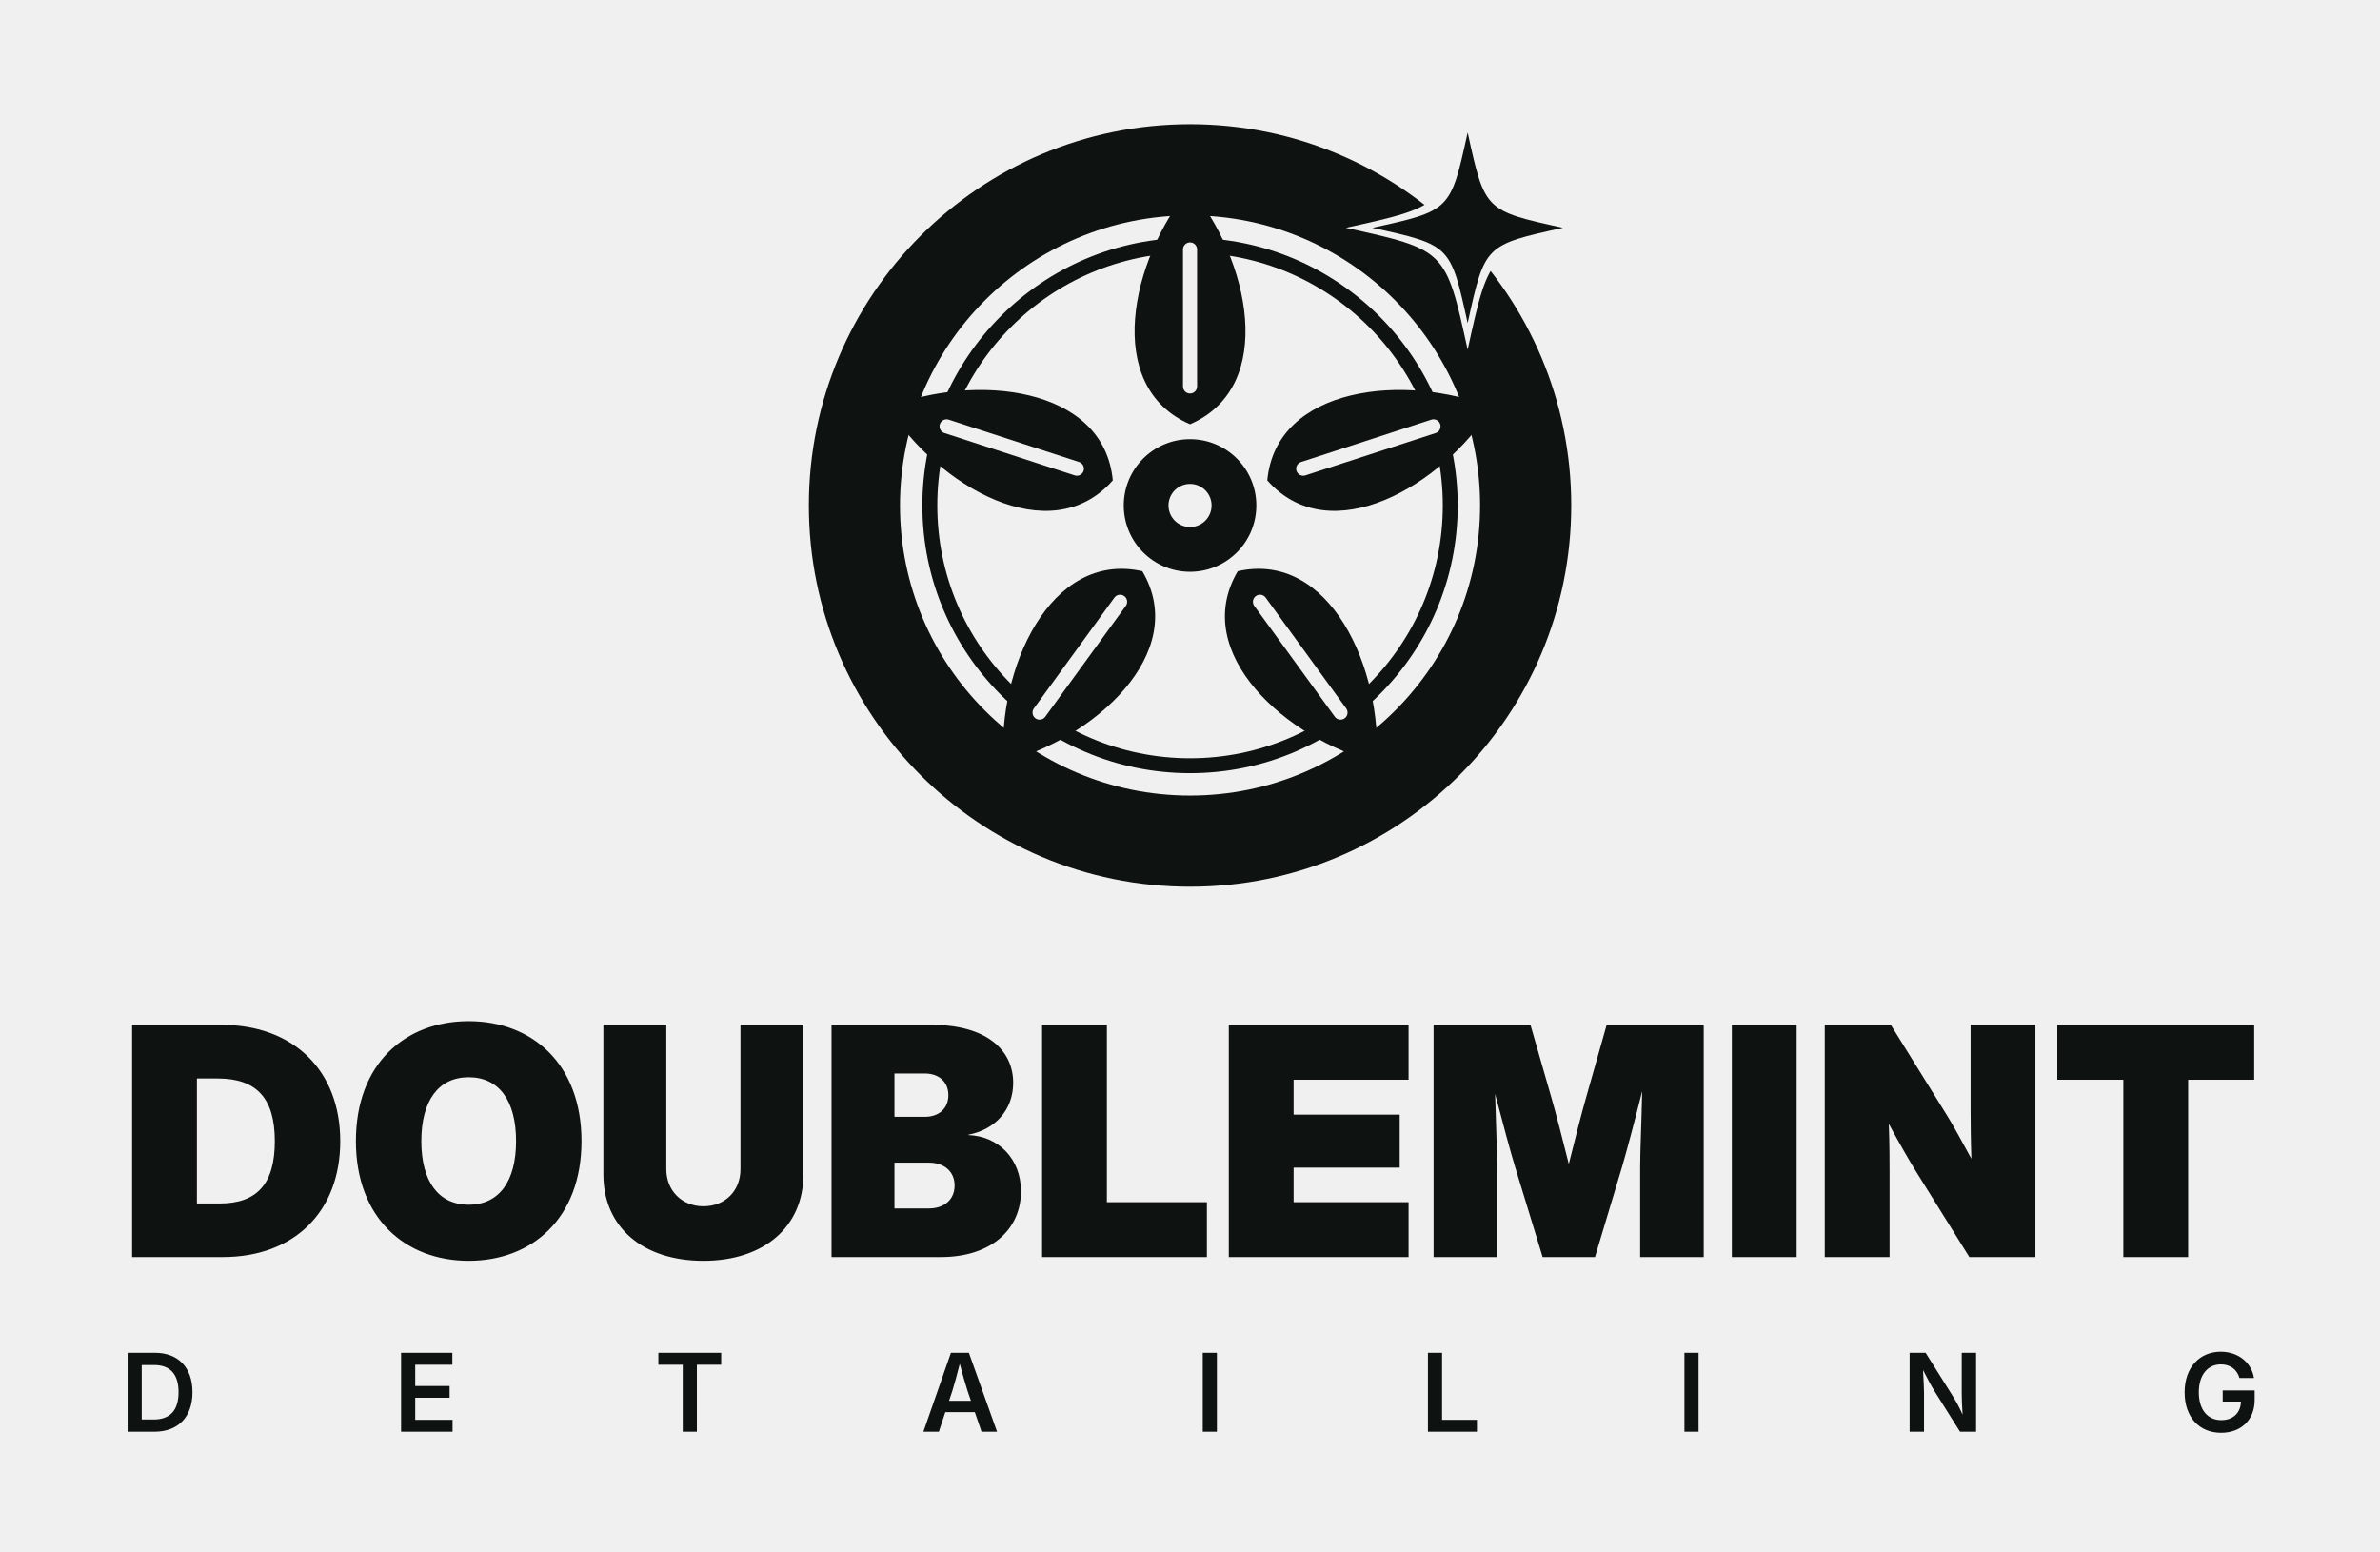
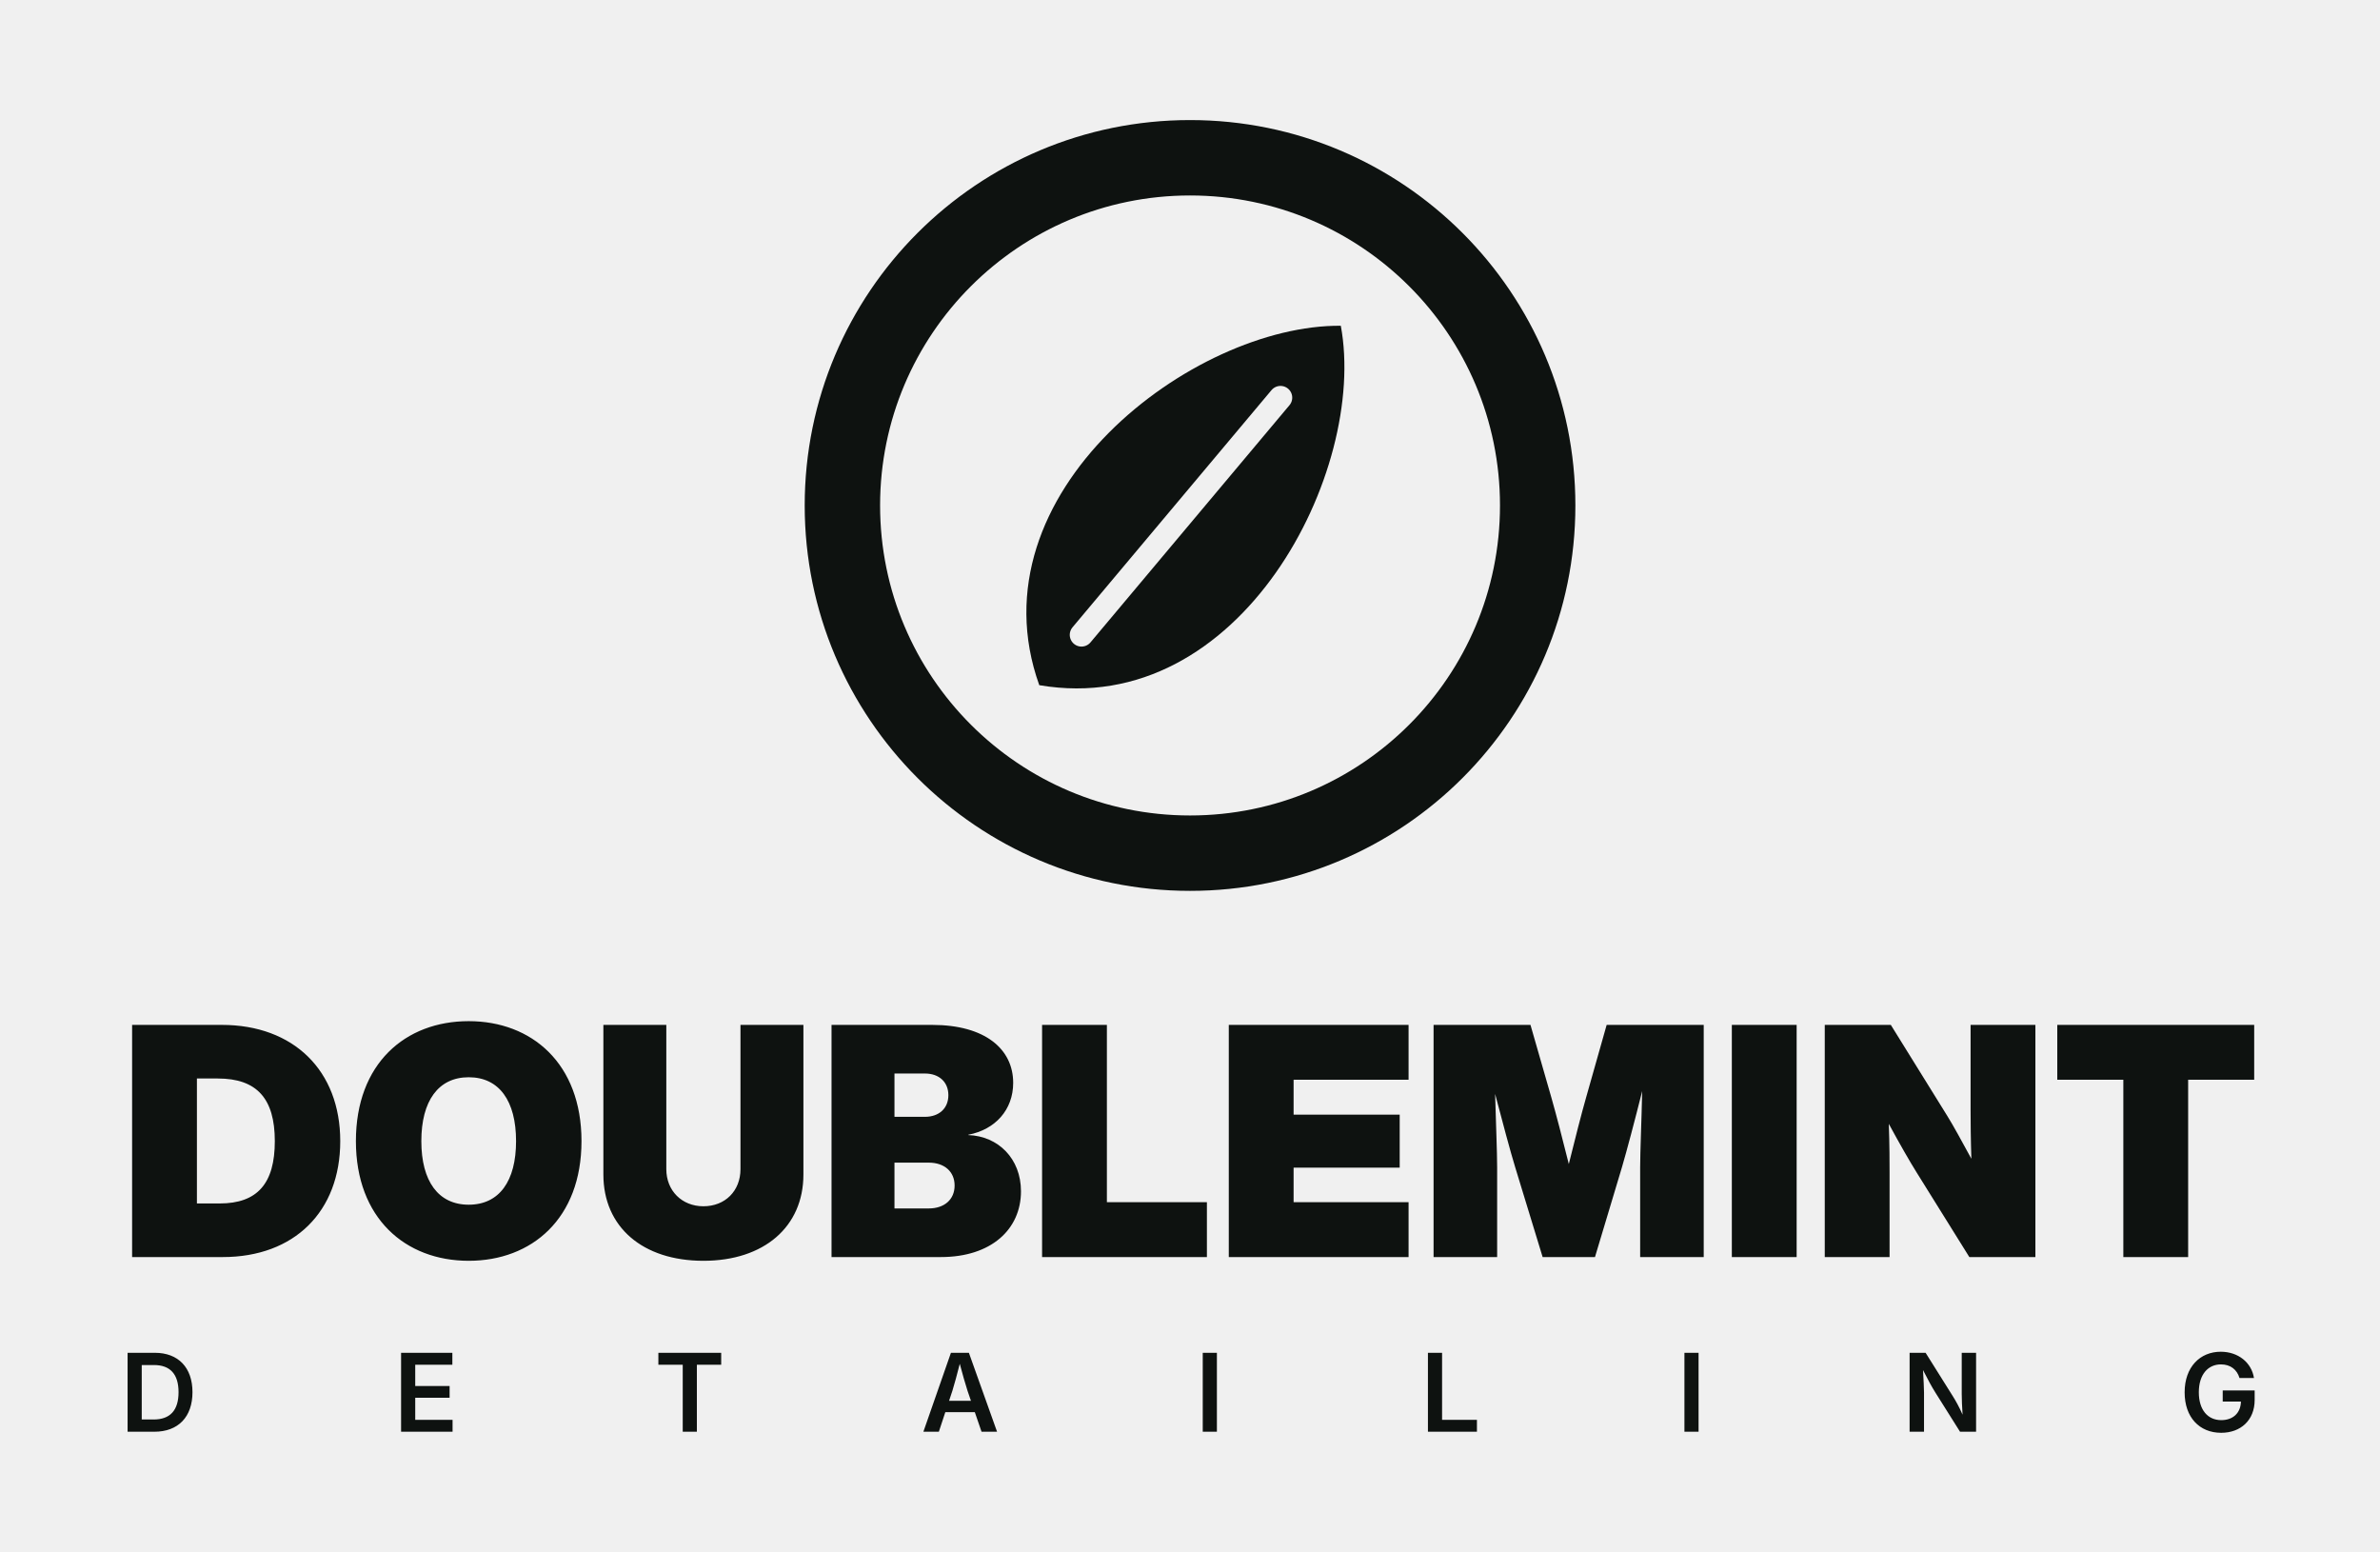
<svg xmlns="http://www.w3.org/2000/svg" viewBox="0 0 477.4 311.1" width="477" height="311">
-   <g transform="translate(161.4132 24) scale(1.662256) translate(-3.5 -3.5)">
+   <g transform="translate(161.4132 24) scale(1.680324) translate(-4 -4)">
    <mask id="m-s-black" maskUnits="userSpaceOnUse" x="0" y="0" width="100" height="100">
      <rect width="100" height="100" fill="#fff" />
-       <path d="M0,-4.56 L0,-21.09" transform="translate(50 50) rotate(0.0) translate(0 -9.8)" fill="none" stroke="#000" stroke-width="1.7" stroke-linecap="round" />
-       <path d="M0,-4.56 L0,-21.09" transform="translate(50 50) rotate(72.0) translate(0 -9.8)" fill="none" stroke="#000" stroke-width="1.7" stroke-linecap="round" />
-       <path d="M0,-4.56 L0,-21.09" transform="translate(50 50) rotate(144.0) translate(0 -9.8)" fill="none" stroke="#000" stroke-width="1.7" stroke-linecap="round" />
-       <path d="M0,-4.56 L0,-21.09" transform="translate(50 50) rotate(216.0) translate(0 -9.8)" fill="none" stroke="#000" stroke-width="1.7" stroke-linecap="round" />
-       <path d="M0,-4.56 L0,-21.09" transform="translate(50 50) rotate(288.0) translate(0 -9.8)" fill="none" stroke="#000" stroke-width="1.7" stroke-linecap="round" />
-       <path d="M83.5,1.8 C86.146,13.854 86.146,13.854 98.2,16.5 C86.146,19.146 86.146,19.146 83.5,31.2 C80.854,19.146 80.854,19.146 68.8,16.5 C80.854,13.854 80.854,13.854 83.5,1.8Z" fill="#000" />
-       <circle cx="50" cy="50" r="2.6" fill="#000" />
+       <path d="M0,20.16 L0,-16.80" transform="translate(50 50) rotate(40)" stroke="#000" stroke-width="2.8" stroke-linecap="round" />
    </mask>
+     <path d="M4,50 a46,46 0 1,0 92,0 a46,46 0 1,0 -92,0ZM13,50 a37,37 0 1,0 74,0 a37,37 0 1,0 -74,0Z" fill-rule="evenodd" fill="#0E1210" />
    <g mask="url(#m-s-black)">
-       <path d="M4,50 a46,46 0 1,0 92,0 a46,46 0 1,0 -92,0ZM15,50 a35,35 0 1,0 70,0 a35,35 0 1,0 -70,0Z" fill-rule="evenodd" fill="#0E1210" />
-       <circle cx="50" cy="50" r="31.4" fill="none" stroke="#0E1210" stroke-width="1.8" />
-       <g fill="#0E1210">
-         <path d="M0,0 C10.54,-4.56 7.14,-19.95 0,-28.50 C-7.14,-19.95 -10.54,-4.56 0,0Z" transform="translate(50 50) rotate(0.0) translate(0 -9.8)" />
-         <path d="M0,0 C10.54,-4.56 7.14,-19.95 0,-28.50 C-7.14,-19.95 -10.54,-4.56 0,0Z" transform="translate(50 50) rotate(72.0) translate(0 -9.8)" />
-         <path d="M0,0 C10.54,-4.56 7.14,-19.95 0,-28.50 C-7.14,-19.95 -10.54,-4.56 0,0Z" transform="translate(50 50) rotate(144.0) translate(0 -9.8)" />
-         <path d="M0,0 C10.54,-4.56 7.14,-19.95 0,-28.50 C-7.14,-19.95 -10.54,-4.56 0,0Z" transform="translate(50 50) rotate(216.0) translate(0 -9.8)" />
-         <path d="M0,0 C10.54,-4.56 7.14,-19.95 0,-28.50 C-7.14,-19.95 -10.54,-4.56 0,0Z" transform="translate(50 50) rotate(288.0) translate(0 -9.8)" />
-         <circle cx="50" cy="50" r="8" />
-       </g>
+       <path d="M0,28.0 C21.08,15.68 13.60,-16.80 0,-28.0 C-13.60,-16.80 -21.08,15.68 0,28.0Z" transform="translate(50 50) rotate(40)" fill="#0E1210" />
    </g>
-     <path d="M83.5,5.0 C85.57,14.43 85.57,14.43 95.0,16.5 C85.57,18.57 85.57,18.57 83.5,28.0 C81.43,18.57 81.43,18.57 72.0,16.5 C81.43,14.43 81.43,14.43 83.5,5.0Z" fill="#0E1210" />
  </g>
  <path d="M44.688 252.032C59.031 252.032 68.25 242.907 68.25 228.782C68.25 214.626 58.875 205.47 44.5 205.47H26.5V252.032ZM39.5 241.282V216.22H43.688C51.531 216.22 55.125 220.251 55.125 228.782C55.125 237.251 51.656 241.282 44.062 241.282ZM94.015 252.782C106.671 252.782 116.64 244.314 116.64 228.782C116.64 213.22 106.671 204.72 94.015 204.72C81.296 204.72 71.39 213.22 71.39 228.782C71.39 244.22 81.296 252.782 94.015 252.782ZM94.015 241.532C87.921 241.532 84.515 236.814 84.515 228.782C84.515 220.72 87.921 215.97 94.015 215.97C100.14 215.97 103.515 220.72 103.515 228.782C103.515 236.814 100.14 241.532 94.015 241.532ZM141.093 252.782C153.249 252.782 161.155 245.97 161.155 235.47V205.47H148.53V234.407C148.53 238.751 145.468 241.845 141.093 241.845C136.78 241.845 133.655 238.72 133.655 234.407V205.47H121.03V235.47C121.03 246.001 128.905 252.782 141.093 252.782ZM166.795 252.032H188.733C198.826 252.032 204.795 246.47 204.795 238.845C204.795 232.282 200.233 227.782 194.233 227.564V227.501C199.639 226.47 203.233 222.501 203.233 217.095C203.233 210.314 197.608 205.47 186.983 205.47H166.795ZM179.42 242.282V233.095H186.295C189.451 233.095 191.483 234.907 191.483 237.689C191.483 240.47 189.451 242.282 186.295 242.282ZM179.42 223.907V215.22H185.514C188.389 215.22 190.233 216.939 190.233 219.564C190.233 222.189 188.389 223.907 185.514 223.907ZM209.029 252.032H242.091V241.032H222.029V205.47H209.029ZM246.481 252.032H282.544V241.032H259.481V234.095H280.762V223.47H259.481V216.47H282.544V205.47H246.481Z" fill="#0E1210" />
  <path d="M287.559 252.032H300.309V234.032C300.309 231.032 300.059 225.064 299.902 219.314C301.402 225.001 302.965 230.876 303.934 234.032L309.434 252.032H319.934L325.34 234.032C326.309 230.751 327.934 224.595 329.402 218.751C329.277 224.657 328.996 230.907 328.996 234.032V252.032H341.746V205.47H322.277L318.152 220.032C317.246 223.189 315.871 228.595 314.684 233.376C313.496 228.595 312.09 223.189 311.184 220.032L306.996 205.47H287.559ZM360.386 205.47H347.386V252.032H360.386ZM366.026 252.032H379.026V235.032C379.026 233.157 379.026 229.501 378.87 225.314C381.058 229.345 383.12 232.939 384.433 235.032L395.026 252.032H408.276V205.47H395.276V222.532C395.276 224.751 395.308 228.532 395.433 232.314C393.62 228.97 391.714 225.501 390.62 223.751L379.276 205.47H366.026ZM412.666 216.47H425.916V252.032H438.916V216.47H452.166V205.47H412.666Z" fill="#0E1210" />
  <path d="M30.949 287.064C35.773 287.064 38.609 284.078 38.609 279.127C38.609 274.207 35.773 271.232 31.055 271.232H25.594V287.064ZM28.431 284.609V273.687H30.885C34.126 273.687 35.815 275.504 35.815 279.127C35.815 282.782 34.126 284.609 30.811 284.609ZM80.453 287.064H90.78V284.673H83.29V280.253H90.185V277.894H83.29V273.623H90.738V271.232H80.453ZM132.061 273.623H136.948V287.064H139.785V273.623H144.662V271.232H132.061ZM185.22 287.064H188.322L189.618 283.143H195.537L196.886 287.064H199.999L194.347 271.232H190.745ZM190.373 280.859 191.042 278.84C191.478 277.427 191.956 275.652 192.519 273.442C193.103 275.631 193.603 277.384 194.07 278.84L194.761 280.859ZM244.095 271.232H241.258V287.064H244.095ZM286.427 287.064H296.255V284.673H289.264V271.232H286.427ZM340.713 271.232H337.876V287.064H340.713ZM383.045 287.064H385.935V279.201C385.935 278.319 385.839 276.651 385.733 274.696C386.795 276.757 387.39 277.884 388.219 279.212L393.16 287.064H396.379V271.232H393.5V279.541C393.5 280.508 393.563 282.112 393.67 283.642C392.979 282.059 392.288 280.859 391.725 279.955L386.253 271.232H383.045ZM445.543 287.276C449.453 287.276 452.258 284.758 452.258 280.689V278.787H445.851V281.018H449.506C449.453 283.292 447.934 284.737 445.554 284.737C442.887 284.737 441.059 282.729 441.059 279.148C441.059 275.557 442.929 273.559 445.49 273.559C447.413 273.559 448.709 274.6 449.219 276.29H452.12C451.631 273.177 448.943 271.02 445.458 271.02C441.314 271.02 438.212 274.069 438.212 279.169C438.212 284.174 441.176 287.276 445.543 287.276Z" fill="#0E1210" />
</svg>
